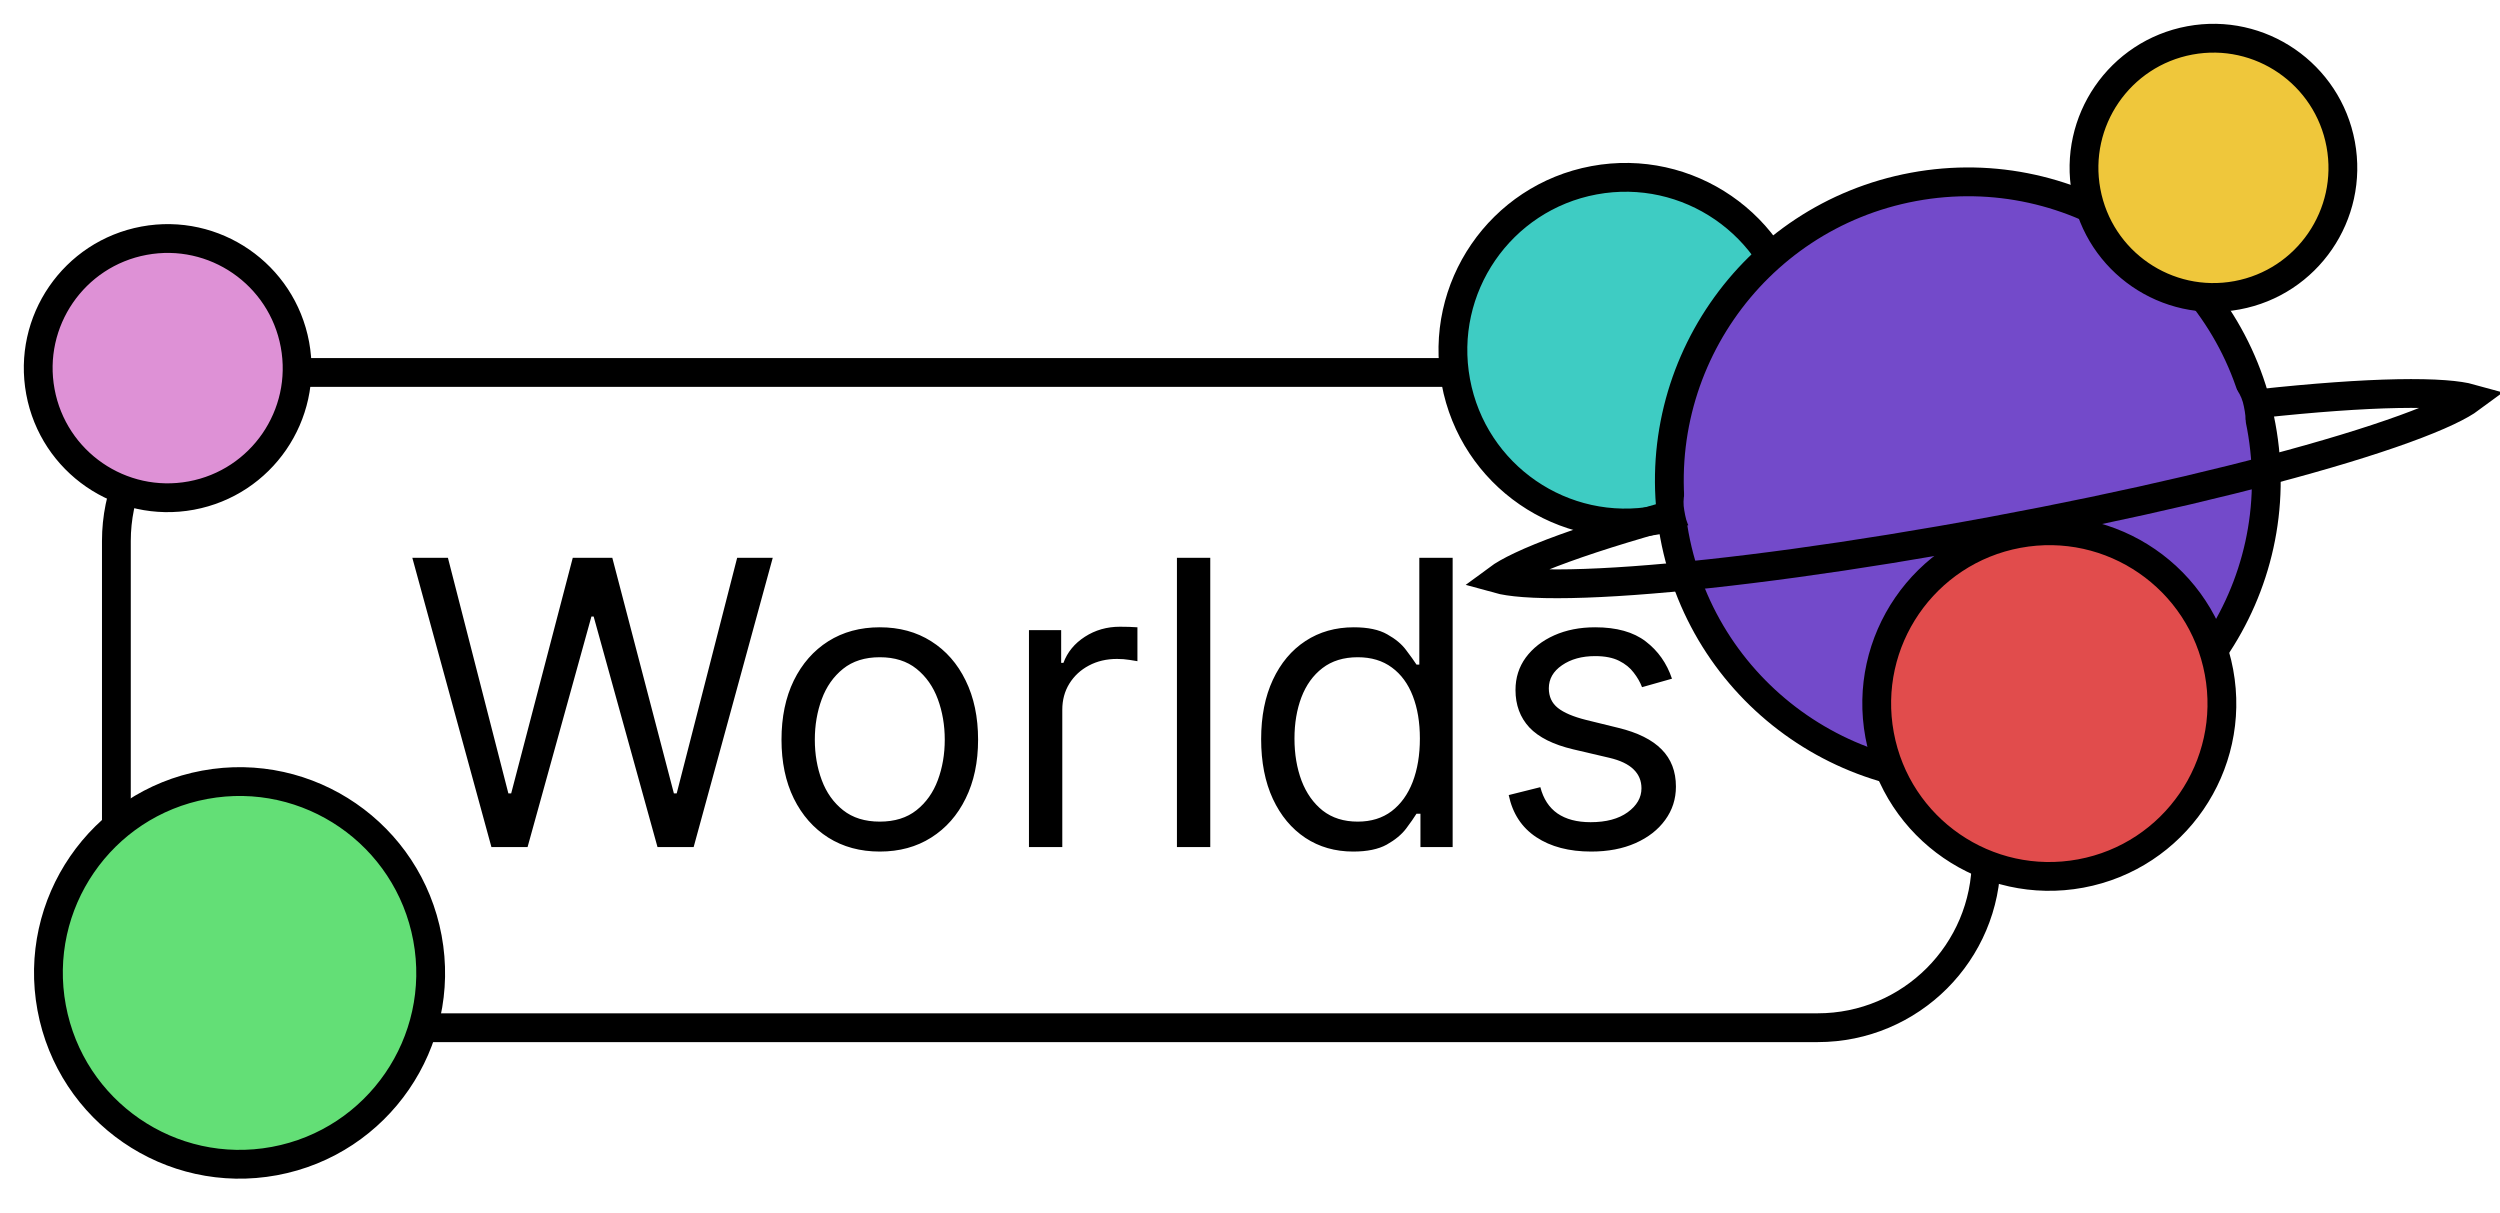
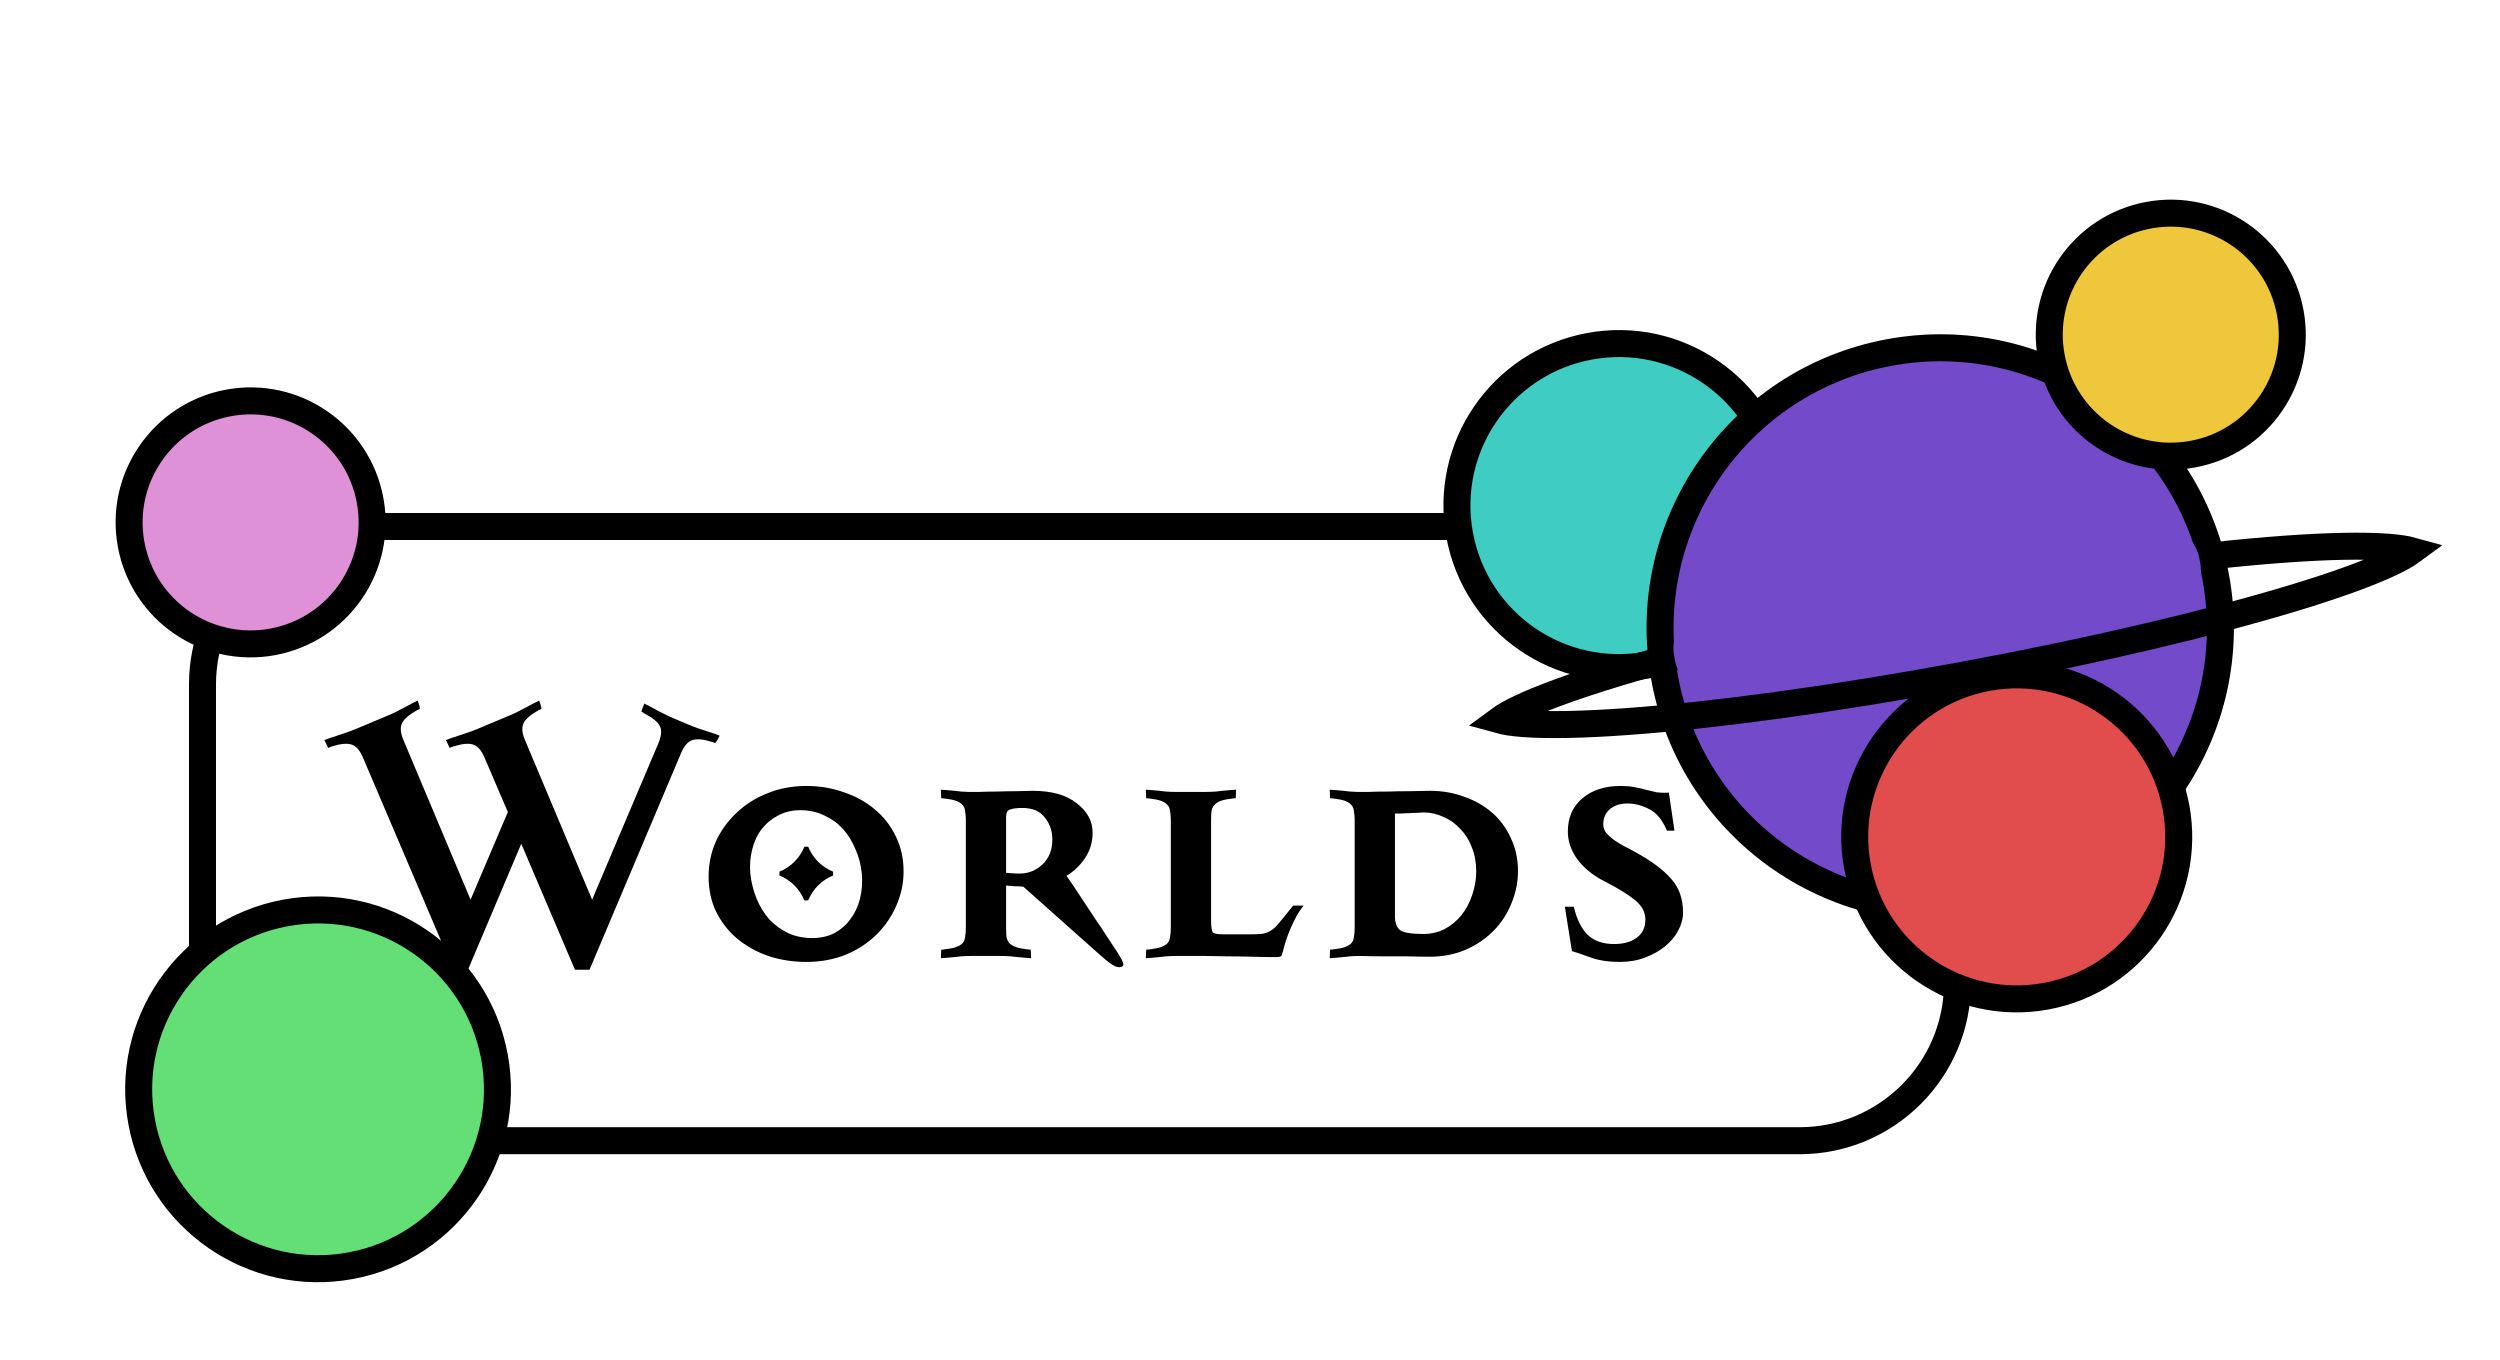
- <svg xmlns="http://www.w3.org/2000/svg" width="402" height="195" viewBox="0 0 402 195" fill="none">
-   <rect x="18.714" y="59.893" width="300.67" height="105.362" rx="27.101" stroke="black" stroke-width="4.631" />
-   <path d="M79.02 136.205L66.302 89.696H72.025L81.745 127.575H82.199L92.1 89.696H98.459L108.36 127.575H108.814L118.534 89.696H124.257L111.539 136.205H105.726L95.461 99.143H95.098L84.833 136.205H79.02ZM141.471 136.931C138.322 136.931 135.559 136.182 133.182 134.683C130.82 133.184 128.973 131.087 127.641 128.393C126.323 125.698 125.665 122.549 125.665 118.945C125.665 115.312 126.323 112.14 127.641 109.43C128.973 106.72 130.82 104.616 133.182 103.117C135.559 101.618 138.322 100.869 141.471 100.869C144.62 100.869 147.375 101.618 149.737 103.117C152.114 104.616 153.961 106.72 155.278 109.43C156.61 112.14 157.276 115.312 157.276 118.945C157.276 122.549 156.61 125.698 155.278 128.393C153.961 131.087 152.114 133.184 149.737 134.683C147.375 136.182 144.62 136.931 141.471 136.931ZM141.471 132.117C143.863 132.117 145.831 131.504 147.375 130.277C148.919 129.051 150.062 127.439 150.804 125.44C151.546 123.442 151.917 121.277 151.917 118.945C151.917 116.614 151.546 114.441 150.804 112.428C150.062 110.414 148.919 108.787 147.375 107.545C145.831 106.304 143.863 105.683 141.471 105.683C139.078 105.683 137.11 106.304 135.566 107.545C134.022 108.787 132.879 110.414 132.137 112.428C131.395 114.441 131.024 116.614 131.024 118.945C131.024 121.277 131.395 123.442 132.137 125.44C132.879 127.439 134.022 129.051 135.566 130.277C137.11 131.504 139.078 132.117 141.471 132.117ZM165.457 136.205V101.323H170.635V106.591H170.999C171.634 104.866 172.785 103.465 174.45 102.39C176.116 101.315 177.993 100.778 180.082 100.778C180.476 100.778 180.968 100.785 181.558 100.801C182.149 100.816 182.595 100.838 182.898 100.869V106.319C182.717 106.274 182.3 106.205 181.649 106.115C181.013 106.009 180.34 105.956 179.628 105.956C177.932 105.956 176.419 106.311 175.086 107.023C173.769 107.719 172.724 108.688 171.952 109.93C171.195 111.156 170.817 112.556 170.817 114.131V136.205H165.457ZM194.611 89.696V136.205H189.251V89.696H194.611ZM217.598 136.931C214.692 136.931 212.125 136.197 209.9 134.728C207.674 133.245 205.933 131.156 204.677 128.461C203.42 125.751 202.792 122.549 202.792 118.855C202.792 115.191 203.42 112.011 204.677 109.317C205.933 106.622 207.682 104.54 209.923 103.071C212.163 101.603 214.752 100.869 217.689 100.869C219.96 100.869 221.754 101.247 223.071 102.004C224.404 102.746 225.418 103.594 226.114 104.548C226.826 105.486 227.379 106.258 227.772 106.864H228.226V89.696H233.586V136.205H228.408V130.845H227.772C227.379 131.481 226.818 132.283 226.092 133.252C225.365 134.206 224.328 135.062 222.98 135.819C221.633 136.56 219.839 136.931 217.598 136.931ZM218.325 132.117C220.475 132.117 222.292 131.557 223.775 130.436C225.259 129.301 226.387 127.734 227.159 125.736C227.931 123.722 228.317 121.398 228.317 118.764C228.317 116.16 227.939 113.881 227.182 111.928C226.425 109.96 225.304 108.431 223.821 107.341C222.337 106.236 220.505 105.683 218.325 105.683C216.054 105.683 214.162 106.266 212.648 107.432C211.149 108.582 210.021 110.149 209.264 112.133C208.522 114.101 208.151 116.311 208.151 118.764C208.151 121.247 208.53 123.502 209.287 125.531C210.059 127.545 211.194 129.15 212.693 130.346C214.207 131.526 216.084 132.117 218.325 132.117ZM268.854 109.135L264.039 110.497C263.736 109.695 263.29 108.915 262.699 108.158C262.124 107.386 261.337 106.75 260.338 106.251C259.338 105.751 258.059 105.501 256.5 105.501C254.365 105.501 252.586 105.993 251.163 106.978C249.755 107.946 249.051 109.18 249.051 110.679C249.051 112.011 249.535 113.064 250.504 113.836C251.473 114.608 252.987 115.251 255.046 115.766L260.224 117.038C263.343 117.795 265.667 118.953 267.196 120.512C268.725 122.057 269.489 124.047 269.489 126.485C269.489 128.483 268.914 130.27 267.764 131.844C266.628 133.419 265.038 134.66 262.995 135.569C260.951 136.477 258.574 136.931 255.864 136.931C252.306 136.931 249.361 136.159 247.03 134.615C244.698 133.071 243.222 130.815 242.601 127.848L247.688 126.576C248.173 128.453 249.089 129.861 250.436 130.8C251.799 131.738 253.578 132.208 255.773 132.208C258.271 132.208 260.254 131.678 261.723 130.618C263.206 129.543 263.948 128.256 263.948 126.757C263.948 125.546 263.524 124.532 262.677 123.714C261.829 122.882 260.527 122.261 258.771 121.852L252.957 120.49C249.762 119.733 247.416 118.559 245.917 116.97C244.433 115.365 243.692 113.359 243.692 110.952C243.692 108.984 244.244 107.242 245.349 105.729C246.47 104.215 247.991 103.026 249.914 102.163C251.852 101.3 254.047 100.869 256.5 100.869C259.951 100.869 262.661 101.626 264.63 103.14C266.613 104.654 268.021 106.652 268.854 109.135Z" fill="black" />
-   <path d="M288.668 51.244C291.461 66.337 281.506 80.834 266.439 83.63C251.372 86.426 236.889 76.464 234.096 61.371C231.302 46.279 241.257 31.781 256.324 28.985C271.391 26.189 285.874 36.152 288.668 51.244Z" fill="#3ECCC3" stroke="black" stroke-width="4.631" />
-   <path d="M363.61 68.542C368.441 94.638 351.228 119.708 325.172 124.543C299.115 129.379 274.073 112.149 269.242 86.054C264.412 59.959 281.624 34.888 307.681 30.053C333.737 25.218 358.78 42.447 363.61 68.542Z" fill="#734ACA" stroke="black" stroke-width="4.631" />
-   <path d="M393.097 63.447C394.947 63.587 396.322 63.805 397.257 64.065C396.477 64.643 395.272 65.34 393.595 66.135C389.838 67.915 384.197 69.961 377.036 72.138C362.744 76.482 342.708 81.253 320.329 85.406C297.95 89.558 277.538 92.294 262.64 93.366C255.175 93.904 249.177 94.017 245.033 93.703C243.182 93.563 241.808 93.345 240.873 93.085C241.653 92.507 242.858 91.81 244.535 91.015C248.292 89.235 253.932 87.189 261.093 85.012C275.386 80.668 295.421 75.897 317.8 71.744C340.18 67.591 360.592 64.856 375.49 63.783C382.954 63.246 388.953 63.133 393.097 63.447Z" stroke="black" stroke-width="4.631" />
-   <path d="M356.815 108.074C359.608 123.166 349.653 137.664 334.586 140.46C319.519 143.256 305.036 133.293 302.243 118.201C299.449 103.108 309.404 88.611 324.471 85.815C339.538 83.019 354.021 92.981 356.815 108.074Z" fill="#E14C4C" stroke="black" stroke-width="4.631" />
-   <path d="M376.385 23.191C378.48 34.511 371.014 45.384 359.714 47.481C348.415 49.577 337.553 42.106 335.457 30.786C333.362 19.466 340.829 8.594 352.128 6.497C363.427 4.4 374.29 11.871 376.385 23.191Z" fill="#EFC73B" stroke="black" stroke-width="4.631" />
-   <path d="M47.426 55.403C49.524 66.722 42.059 77.592 30.759 79.687C19.459 81.781 8.595 74.308 6.497 62.989C4.399 51.669 11.864 40.799 23.163 38.705C34.463 36.61 45.328 44.083 47.426 55.403Z" fill="#DE91D6" stroke="black" stroke-width="4.631" />
-   <path d="M68.734 150.847C71.831 167.557 60.811 183.606 44.127 186.699C27.442 189.791 11.403 178.757 8.306 162.047C5.209 145.337 16.229 129.287 32.913 126.195C49.597 123.103 65.637 134.137 68.734 150.847Z" fill="#63DF76" stroke="black" stroke-width="4.631" />
-   <rect width="14.708" height="91.524" rx="6.947" transform="matrix(0.182017 0.983296 -0.983214 0.182454 359.554 58.5317)" fill="#734ACA" />
+ <svg xmlns="http://www.w3.org/2000/svg" width="1247" height="678" viewBox="0 0 1247 678" fill="none">
+   <rect x="101.004" y="262.61" width="875.406" height="306.378" rx="78.806" stroke="black" stroke-width="13.467" />
+   <path d="M233.419 483.714H226.166L180.979 377.719C179.491 374.247 177.632 372.14 175.4 371.396C173.169 370.652 169.883 370.962 165.544 372.326C165.049 372.45 164.429 372.698 163.685 373.07L161.825 369.165L164.243 368.235C167.342 367.243 169.945 366.375 172.053 365.632C174.284 364.888 176.268 364.144 178.004 363.4L193.066 357.077C194.678 356.458 196.537 355.59 198.645 354.474C200.752 353.358 203.232 352.057 206.083 350.569L208.315 349.453C209.306 352.057 209.616 353.482 209.244 353.73C208.872 353.854 208.438 354.04 207.943 354.288C203.976 356.52 201.496 358.689 200.504 360.797C199.513 362.904 199.761 365.693 201.248 369.165L234.72 448.754L253.316 405.054L241.601 377.719C240.113 374.247 238.254 372.14 236.022 371.396C233.791 370.652 230.505 370.962 226.166 372.326C225.67 372.45 225.051 372.698 224.307 373.07L222.447 369.165L224.865 368.235C227.964 367.243 230.567 366.375 232.675 365.632C234.906 364.888 236.89 364.144 238.625 363.4L253.688 357.077C255.3 356.458 257.159 355.59 259.267 354.474C261.374 353.358 263.854 352.057 266.705 350.569L268.936 349.453C269.928 352.057 270.238 353.482 269.866 353.73C269.494 353.854 269.06 354.04 268.564 354.288C264.597 356.52 262.118 358.689 261.126 360.797C260.134 362.904 260.382 365.693 261.87 369.165L295.342 448.754L328.443 370.652C329.93 367.057 330.178 364.268 329.186 362.284C328.195 360.177 325.653 358.069 321.562 355.962C321.19 355.714 320.632 355.342 319.889 354.846L321.376 350.941L323.608 352.057C329.186 355.156 333.525 357.325 336.625 358.565L342.761 361.169C344.497 361.912 346.418 362.656 348.526 363.4C350.757 364.144 353.423 365.012 356.522 366.003L358.939 366.933C357.7 369.537 356.894 370.776 356.522 370.652C356.15 370.404 355.716 370.218 355.22 370.094C350.881 368.731 347.596 368.421 345.365 369.165C343.133 369.909 341.274 372.016 339.786 375.487L294.041 483.714H286.788L260.01 420.861L233.419 483.714ZM450.703 434.621C450.703 440.696 449.463 446.461 446.984 451.915C444.629 457.37 441.281 462.205 436.942 466.42C432.727 470.511 427.645 473.796 421.694 476.276C415.743 478.631 409.235 479.809 402.169 479.809C395.474 479.809 389.152 478.817 383.201 476.834C377.25 474.726 372.044 471.813 367.581 468.094C363.242 464.374 359.77 459.912 357.167 454.705C354.688 449.498 353.448 443.671 353.448 437.225C353.448 431.15 354.626 425.386 356.981 419.931C359.46 414.476 362.87 409.703 367.209 405.612C371.548 401.397 376.692 398.112 382.643 395.756C388.594 393.277 395.102 392.037 402.169 392.037C408.863 392.037 415.123 393.091 420.95 395.199C426.901 397.182 432.046 400.033 436.385 403.753C440.847 407.472 444.319 411.935 446.798 417.141C449.401 422.348 450.703 428.175 450.703 434.621ZM429.876 435.923C429.504 431.584 428.45 427.493 426.715 423.65C425.103 419.683 422.996 416.274 420.392 413.422C417.789 410.571 414.69 408.34 411.094 406.728C407.499 404.992 403.532 404.125 399.193 404.125C395.102 404.125 391.445 404.992 388.222 406.728C384.999 408.34 382.271 410.571 380.04 413.422C377.808 416.274 376.197 419.683 375.205 423.65C374.213 427.493 373.903 431.584 374.275 435.923C374.771 440.262 375.825 444.415 377.436 448.382C379.048 452.225 381.155 455.635 383.759 458.61C386.486 461.461 389.647 463.755 393.243 465.49C396.838 467.102 400.805 467.908 405.144 467.908C409.235 467.908 412.892 467.102 416.115 465.49C419.339 463.755 422.004 461.461 424.111 458.61C426.343 455.635 427.954 452.225 428.946 448.382C429.938 444.415 430.248 440.262 429.876 435.923ZM415.557 436.667C409.731 439.146 405.578 443.299 403.098 449.126H401.239C398.759 443.299 394.606 439.146 388.78 436.667V434.807C394.606 432.328 398.759 428.175 401.239 422.348H403.098C405.578 428.175 409.731 432.328 415.557 434.807V436.667ZM501.85 435.365C501.85 435.365 502.656 435.427 504.267 435.551C505.879 435.675 507.305 435.737 508.544 435.737C512.883 435.737 516.665 434.25 519.888 431.274C523.235 428.175 524.909 423.96 524.909 418.629C524.909 414.538 523.669 410.943 521.189 407.844C518.834 404.62 515.053 403.009 509.846 403.009C507.367 403.009 505.383 403.257 503.895 403.753C502.532 404.125 501.85 405.364 501.85 407.472V435.365ZM531.975 436.853C534.33 440.2 536.748 443.795 539.227 447.638C541.707 451.358 544 454.829 546.108 458.052C548.339 461.275 550.199 464.065 551.686 466.42C553.174 468.651 554.042 469.953 554.29 470.325C554.91 471.193 555.591 472.247 556.335 473.486C557.203 474.726 557.947 475.904 558.567 477.02C559.311 478.135 559.806 479.127 560.054 479.995C560.426 480.987 560.426 481.606 560.054 481.854C559.187 482.598 557.947 482.66 556.335 482.04C554.848 481.421 552.492 479.685 549.269 476.834L510.404 442.246C508.792 442.122 507.243 442.06 505.755 442.06C504.391 441.936 503.09 441.812 501.85 441.688V462.515C501.85 464.374 501.912 465.986 502.036 467.35C502.284 468.589 502.78 469.643 503.524 470.511C504.267 471.255 505.321 471.875 506.685 472.371C508.049 472.866 509.846 473.238 512.078 473.486C512.697 473.61 513.379 473.672 514.123 473.672L514.309 477.949L511.706 477.763C508.482 477.515 506.003 477.267 504.267 477.02C502.532 476.896 500.796 476.834 499.061 476.834H484.556C482.82 476.834 481.085 476.896 479.349 477.02C477.614 477.267 475.134 477.515 471.911 477.763L469.308 477.949L469.494 473.672C470.237 473.672 470.919 473.61 471.539 473.486C473.771 473.238 475.568 472.866 476.932 472.371C478.295 471.875 479.349 471.255 480.093 470.511C480.837 469.643 481.271 468.589 481.395 467.35C481.643 465.986 481.767 464.374 481.767 462.515V409.331C481.767 407.472 481.643 405.922 481.395 404.682C481.271 403.319 480.837 402.265 480.093 401.521C479.349 400.653 478.295 399.971 476.932 399.476C475.568 398.98 473.771 398.608 471.539 398.36C470.919 398.236 470.237 398.174 469.494 398.174L469.308 393.897L471.911 394.083C475.134 394.331 477.614 394.579 479.349 394.827C481.085 394.951 482.386 395.013 483.254 395.013C484.122 395.013 485.796 395.013 488.275 395.013C490.879 394.889 493.854 394.827 497.201 394.827C500.672 394.703 504.081 394.641 507.429 394.641C510.9 394.517 513.441 394.455 515.053 394.455C524.475 394.455 531.789 396.5 536.996 400.591C542.327 404.682 544.992 409.579 544.992 415.282C544.992 419.993 543.752 424.208 541.273 427.927C538.793 431.646 535.694 434.621 531.975 436.853ZM586.796 476.834C585.06 476.834 583.325 476.896 581.589 477.02C579.853 477.267 577.374 477.515 574.151 477.763L571.547 477.949L571.733 473.672C572.477 473.672 573.159 473.61 573.779 473.486C576.01 473.238 577.808 472.866 579.172 472.371C580.535 471.875 581.589 471.255 582.333 470.511C583.077 469.643 583.511 468.589 583.635 467.35C583.883 465.986 584.006 464.374 584.006 462.515V409.331C584.006 407.472 583.883 405.922 583.635 404.682C583.511 403.319 583.077 402.265 582.333 401.521C581.589 400.653 580.535 399.971 579.172 399.476C577.808 398.98 576.01 398.608 573.779 398.36C573.159 398.236 572.477 398.174 571.733 398.174L571.547 393.897L574.151 394.083C577.374 394.331 579.853 394.579 581.589 394.827C583.325 394.951 585.06 395.013 586.796 395.013H601.3C603.036 395.013 604.772 394.951 606.507 394.827C608.243 394.579 610.722 394.331 613.946 394.083L616.549 393.897L616.363 398.174C615.619 398.174 614.937 398.236 614.317 398.36C612.086 398.608 610.288 398.98 608.925 399.476C607.561 399.971 606.507 400.653 605.763 401.521C605.02 402.265 604.524 403.319 604.276 404.682C604.152 405.922 604.09 407.472 604.09 409.331V458.982C604.09 462.329 604.4 464.374 605.02 465.118C605.639 465.738 607.437 466.048 610.412 466.048H622.871C625.351 466.048 627.334 465.986 628.822 465.862C630.31 465.738 631.673 465.366 632.913 464.746C634.153 464.127 635.331 463.259 636.446 462.143C637.562 460.903 638.926 459.292 640.537 457.308L645 451.729H650.207C648.347 454.085 646.798 456.564 645.558 459.168C644.318 461.647 643.265 464.065 642.397 466.42C641.529 468.775 640.847 470.945 640.351 472.928C639.855 474.788 639.484 476.028 639.236 476.648C639.112 477.267 637.562 477.515 634.587 477.391C631.735 477.391 628.264 477.329 624.173 477.205C620.206 477.082 616.115 477.02 611.9 477.02C607.685 476.896 604.214 476.834 601.486 476.834H586.796ZM713.277 394.455C719.351 394.455 725.054 395.447 730.385 397.43C735.716 399.29 740.365 401.955 744.332 405.426C748.299 408.897 751.398 413.112 753.629 418.071C755.985 423.03 757.163 428.485 757.163 434.435C757.163 440.138 756.047 445.593 753.815 450.8C751.708 456.006 748.671 460.593 744.704 464.56C740.86 468.404 736.212 471.503 730.757 473.858C725.426 476.09 719.599 477.205 713.277 477.205C709.558 477.205 705.653 477.144 701.562 477.02C697.471 477.02 693.689 477.02 690.218 477.02C686.871 477.02 682.966 476.958 678.503 476.834C676.767 476.834 675.032 476.896 673.296 477.02C671.561 477.267 669.081 477.515 665.858 477.763L663.255 477.949L663.44 473.672C664.184 473.672 664.866 473.61 665.486 473.486C667.717 473.238 669.515 472.866 670.879 472.371C672.242 471.875 673.296 471.255 674.04 470.511C674.784 469.643 675.218 468.589 675.342 467.35C675.59 465.986 675.714 464.374 675.714 462.515V409.331C675.714 407.472 675.59 405.922 675.342 404.682C675.218 403.319 674.784 402.265 674.04 401.521C673.296 400.653 672.242 399.971 670.879 399.476C669.515 398.98 667.717 398.608 665.486 398.36C664.866 398.236 664.184 398.174 663.44 398.174L663.255 393.897L665.858 394.083C669.081 394.331 671.561 394.579 673.296 394.827C675.032 394.951 676.333 395.013 677.201 395.013C678.069 395.013 679.805 395.013 682.408 395.013C685.135 394.889 688.359 394.827 692.078 394.827C695.797 394.703 699.64 394.641 703.607 394.641C707.574 394.517 710.797 394.455 713.277 394.455ZM736.335 434.621C736.335 430.158 735.592 426.129 734.104 422.534C732.74 418.939 730.819 415.902 728.339 413.422C725.984 410.819 723.195 408.835 719.971 407.472C716.872 405.984 713.525 405.24 709.93 405.24C709.434 405.24 708.504 405.302 707.14 405.426C705.901 405.426 704.537 405.488 703.049 405.612C701.562 405.612 700.136 405.674 698.772 405.798C697.409 405.798 696.417 405.798 695.797 405.798V456.75C695.797 460.221 696.665 462.639 698.4 464.003C700.26 465.242 704.103 465.862 709.93 465.862C713.773 465.862 717.306 465.056 720.529 463.445C723.752 461.709 726.542 459.416 728.897 456.564C731.253 453.589 733.05 450.242 734.29 446.523C735.654 442.68 736.335 438.712 736.335 434.621ZM839.498 455.263C839.498 458.238 838.692 461.213 837.08 464.189C835.593 467.04 833.423 469.643 830.572 471.999C827.845 474.23 824.559 476.09 820.716 477.577C816.873 479.065 812.596 479.809 807.885 479.809C802.307 479.809 797.472 479.065 793.381 477.577C789.29 476.09 786.19 475.036 784.083 474.416L780.55 452.287H785.013C786.5 458.61 788.856 463.321 792.079 466.42C795.302 469.395 799.641 470.883 805.096 470.883C809.807 470.883 813.588 469.829 816.439 467.722C819.291 465.614 820.716 462.577 820.716 458.61C820.716 455.015 818.981 451.791 815.509 448.94C812.038 446.089 806.769 442.865 799.703 439.27C794.248 436.419 789.909 432.824 786.686 428.485C783.587 424.146 782.037 419.559 782.037 414.724C782.037 407.906 784.393 402.451 789.104 398.36C793.938 394.145 800.385 392.037 808.443 392.037C810.923 392.037 813.154 392.223 815.138 392.595C817.121 392.967 819.043 393.401 820.902 393.897C822.762 394.393 824.559 394.827 826.295 395.199C828.154 395.447 830.2 395.509 832.431 395.385L835.221 414.352H831.502C829.146 408.897 826.171 405.302 822.576 403.567C818.981 401.707 815.385 400.777 811.79 400.777C808.071 400.777 805.096 401.769 802.864 403.753C800.757 405.612 799.703 408.092 799.703 411.191C799.703 412.679 800.199 414.104 801.191 415.468C802.307 416.708 803.608 417.885 805.096 419.001C806.707 420.117 808.443 421.171 810.303 422.162C812.286 423.154 814.146 424.146 815.881 425.138C823.816 429.477 829.704 433.878 833.547 438.341C837.514 442.68 839.498 448.32 839.498 455.263Z" fill="black" />
+   <circle cx="807.531" cy="252.184" r="80.803" transform="rotate(-10.5 807.531 252.184)" fill="#3ECCC3" stroke="black" stroke-width="13.467" />
+   <circle cx="967.791" cy="313.221" r="139.722" transform="rotate(-10.5 967.791 313.221)" fill="#734ACA" stroke="black" stroke-width="13.467" />
+   <path d="M1191.02 272.942C1196.41 273.349 1200.41 273.984 1203.13 274.739C1200.86 276.42 1197.35 278.448 1192.47 280.758C1181.53 285.934 1165.11 291.885 1144.26 298.215C1102.64 310.848 1044.31 324.72 979.155 336.796C913.998 348.872 854.569 356.827 811.192 359.945C789.46 361.507 771.994 361.837 759.927 360.925C754.542 360.517 750.539 359.882 747.816 359.127C750.087 357.446 753.597 355.419 758.478 353.108C769.417 347.932 785.841 341.981 806.69 335.651C848.303 323.018 906.635 309.147 971.792 297.071C1036.95 284.995 1096.38 277.04 1139.75 273.921C1161.49 272.359 1178.95 272.029 1191.02 272.942Z" stroke="black" stroke-width="13.467" />
+   <circle cx="1005.94" cy="417.435" r="80.803" transform="rotate(-10.5 1005.94 417.435)" fill="#E14C4C" stroke="black" stroke-width="13.467" />
+   <circle cx="1082.78" cy="166.928" r="60.602" transform="rotate(-10.5 1082.78 166.928)" fill="#EFC73B" stroke="black" stroke-width="13.467" />
+   <circle cx="125.007" cy="260.569" r="60.602" transform="rotate(-10.5 125.007 260.569)" fill="#DE91D6" stroke="black" stroke-width="13.467" />
+   <circle cx="158.651" cy="543.356" r="89.469" transform="rotate(-10.5 158.651 543.356)" fill="#63DF76" stroke="black" stroke-width="13.467" />
+   <rect x="1093.36" y="258.651" width="42.772" height="266.459" rx="20.201" transform="rotate(79.5 1093.36 258.651)" fill="#734ACA" />
</svg>
